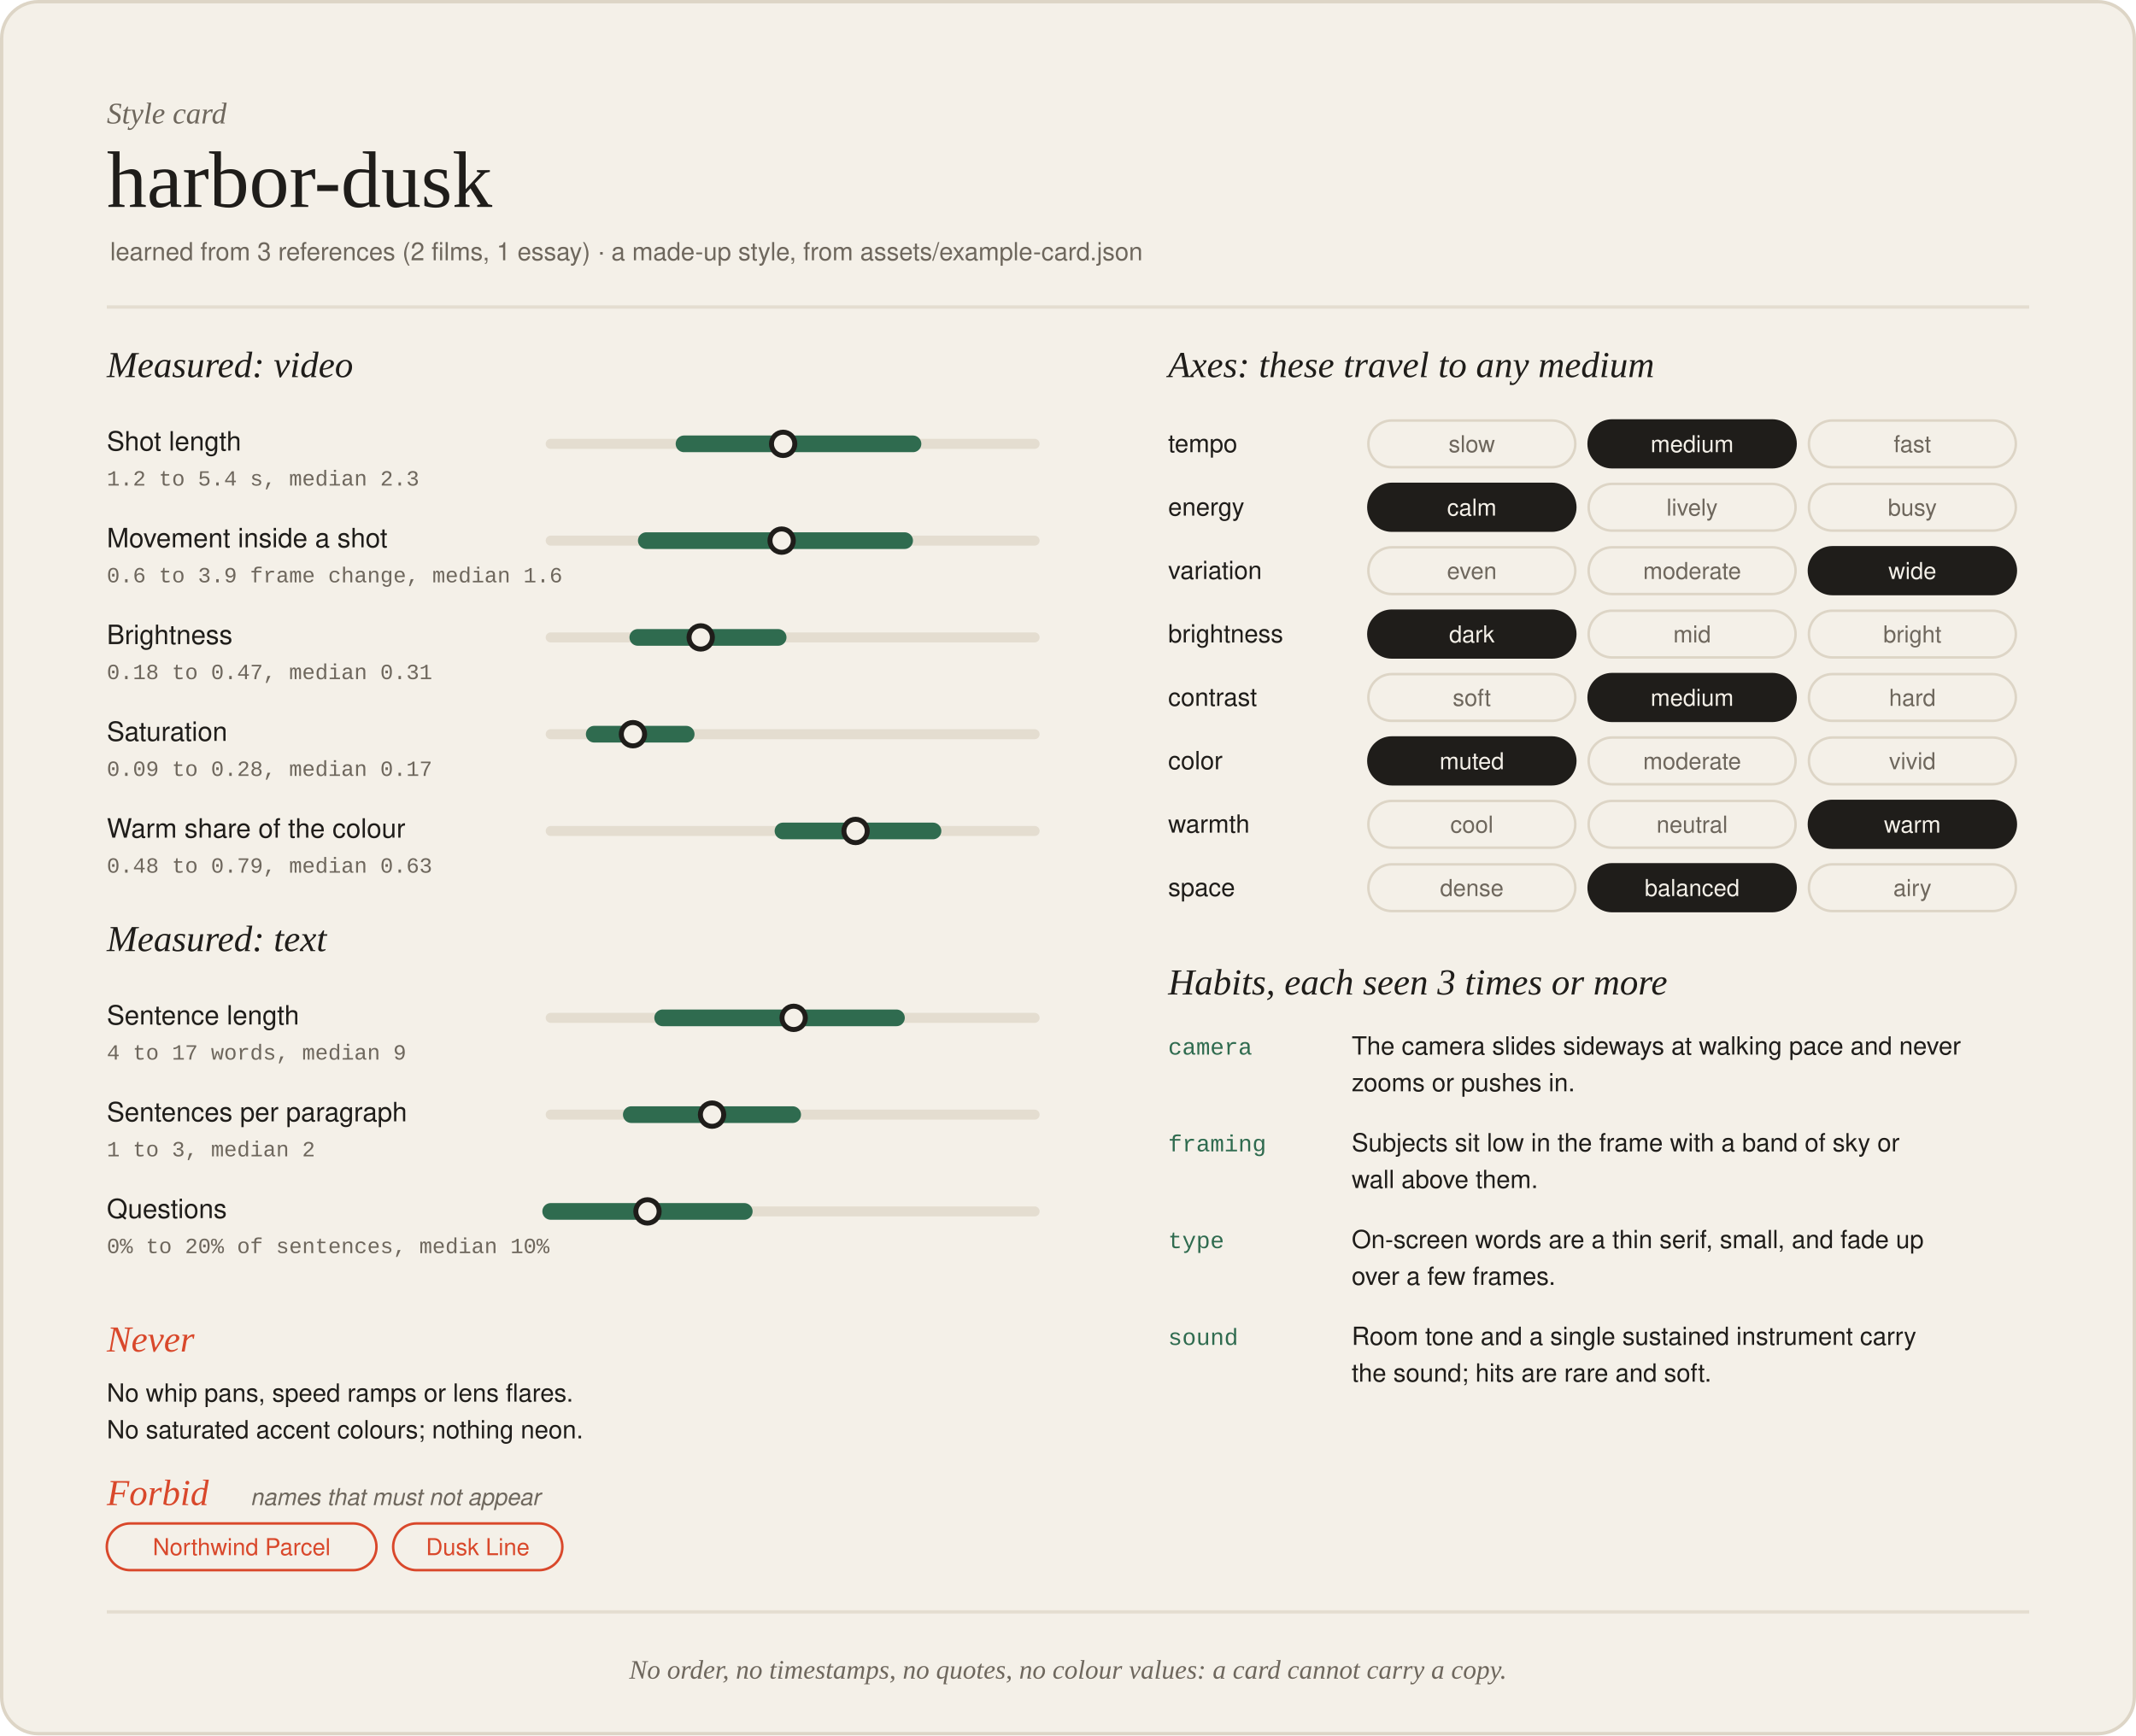
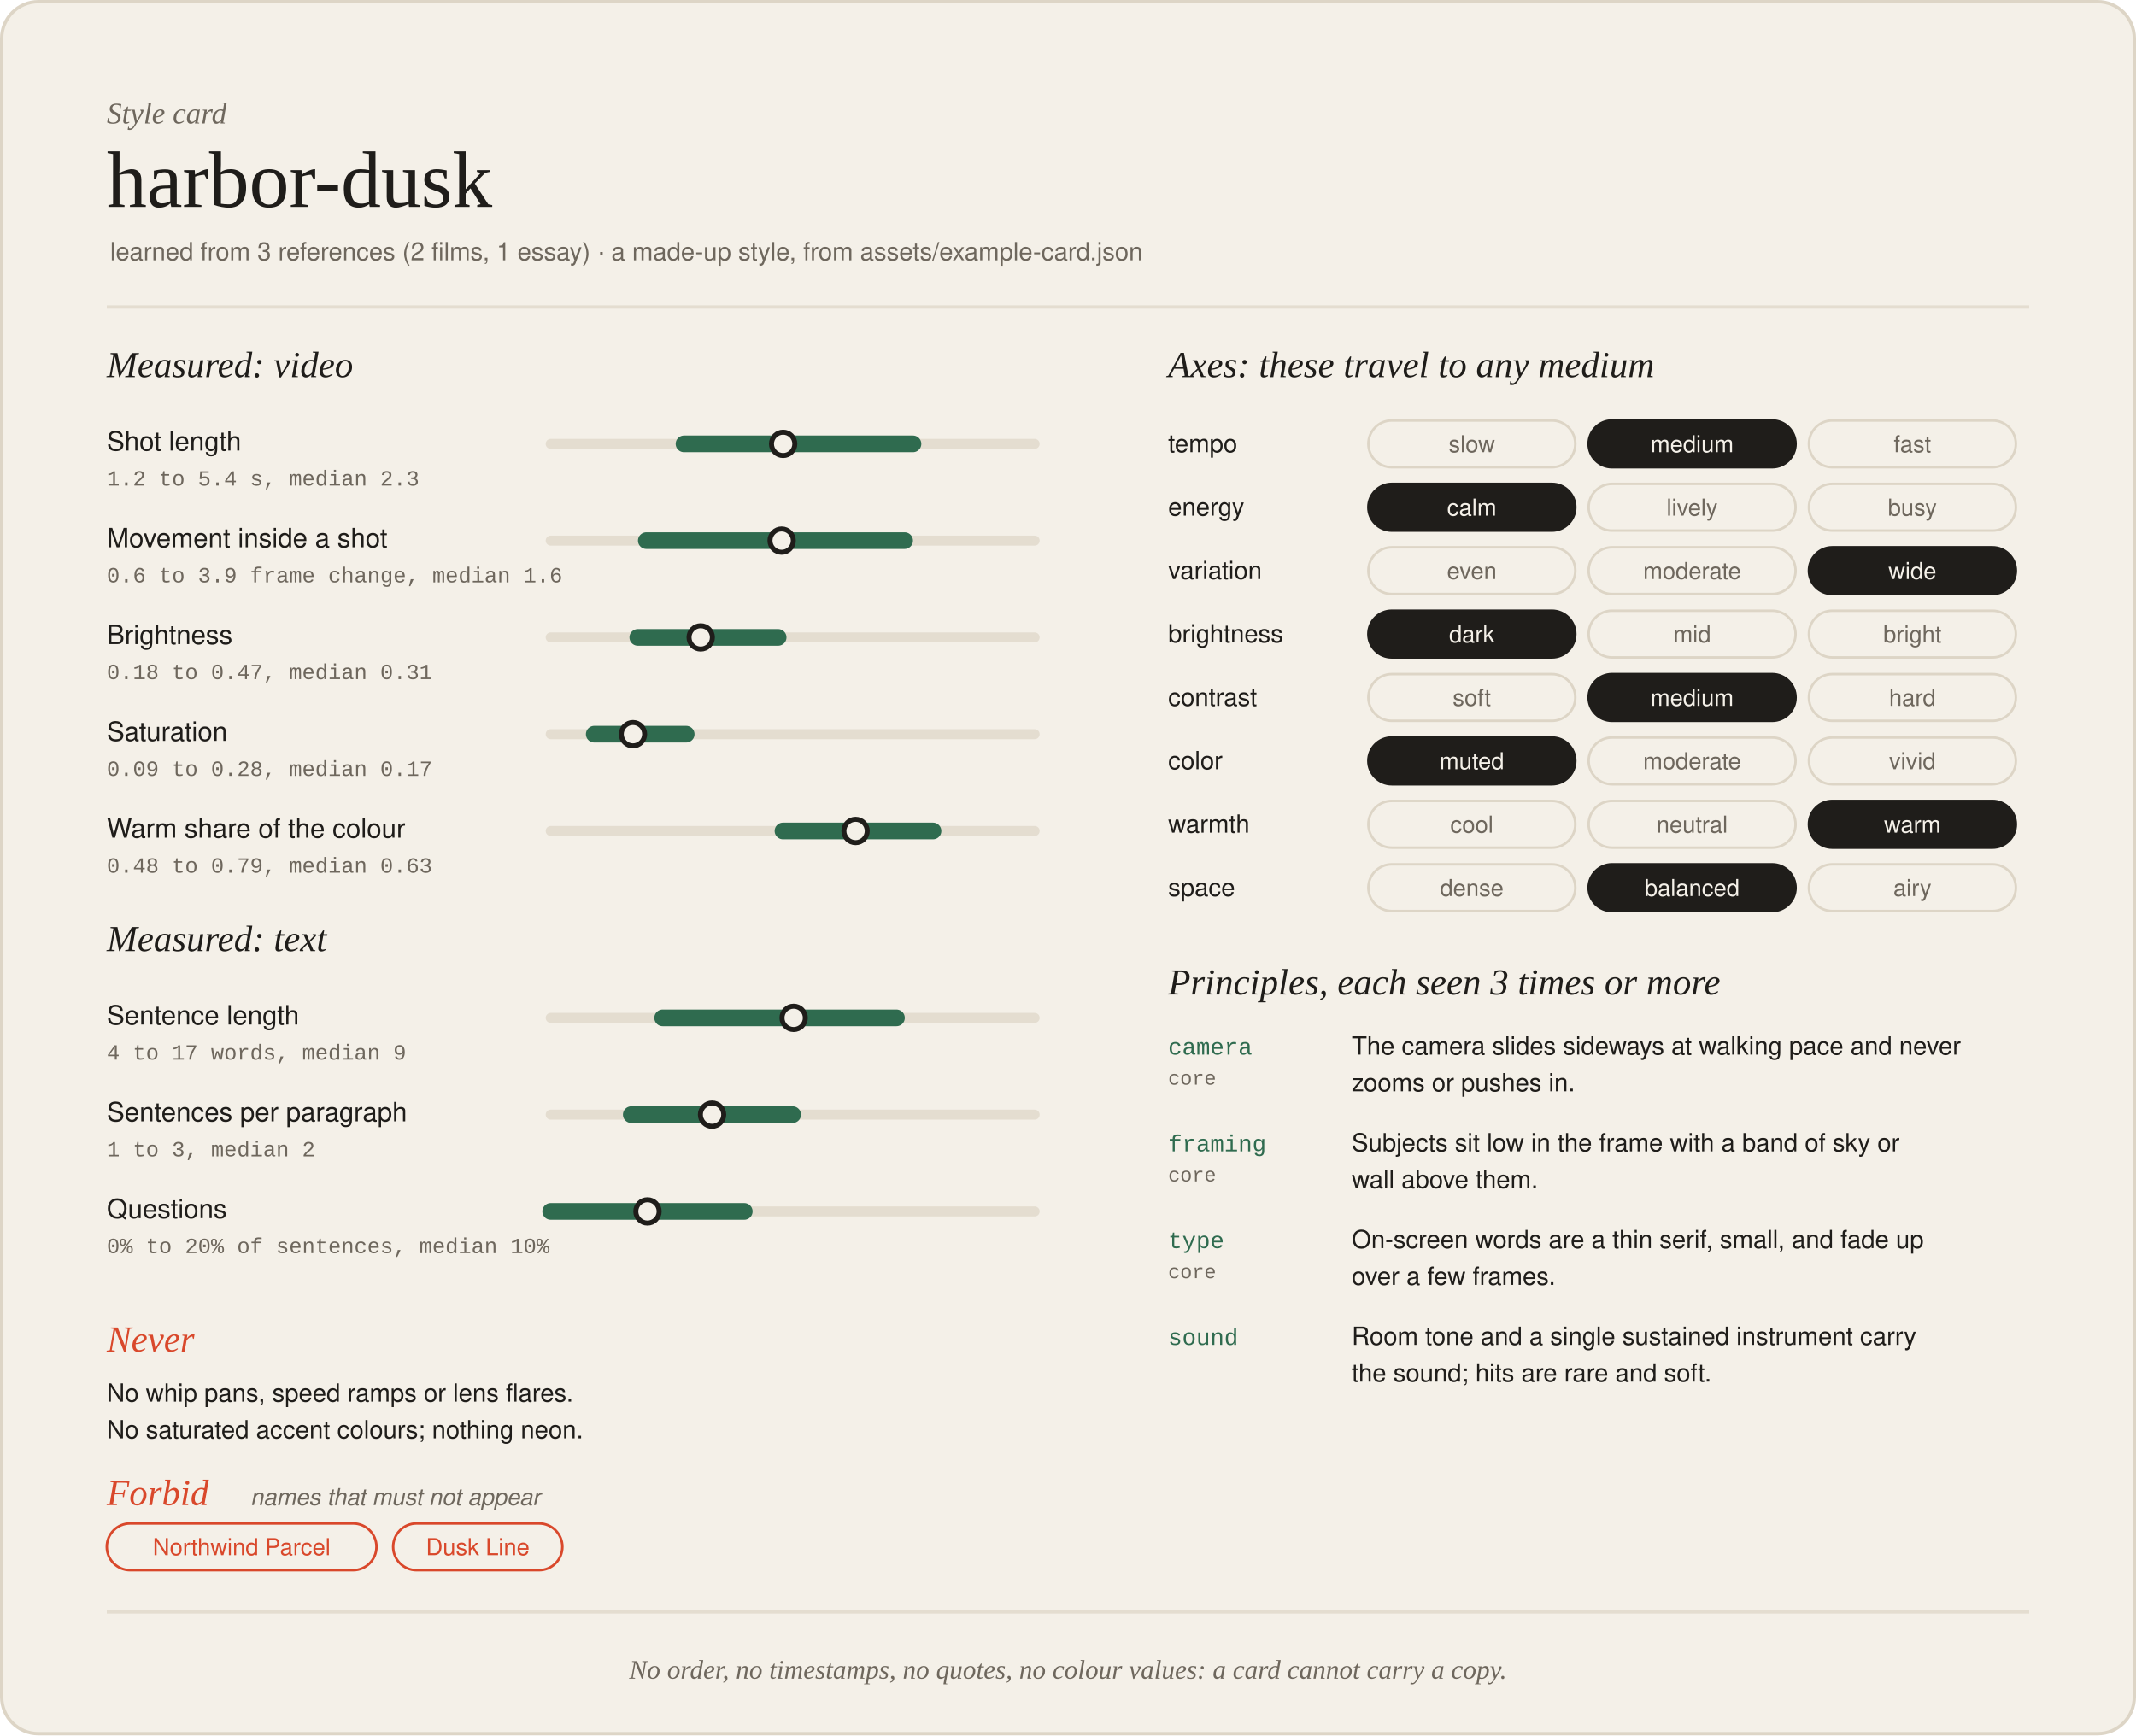
<svg xmlns="http://www.w3.org/2000/svg" viewBox="0 0 1280 1040" width="1280" height="1040" role="img" aria-label="A style card drawn from assets/example-card.json">
  <rect x="1" y="1" width="1278" height="1038" rx="22" fill="#F4F0E8" stroke="#DDD5C6" stroke-width="2" />
  <text x="64.0" y="74.0" font-family="Georgia, 'Times New Roman', serif" font-size="18" fill="#6E675D" font-style="italic">Style card</text>
  <text x="64.0" y="124.0" font-family="Georgia, 'Times New Roman', serif" font-size="48" fill="#1F1D1A">harbor-dusk</text>
  <text x="66.0" y="156.0" font-family="-apple-system, BlinkMacSystemFont, 'Segoe UI', Helvetica, Arial, sans-serif" font-size="15" fill="#6E675D">learned from 3 references (2 films, 1 essay)  ·  a made-up style, from assets/example-card.json</text>
  <line x1="64" y1="184" x2="1216" y2="184" stroke="#E4DDD0" stroke-width="2" />
  <text x="64.0" y="226.0" font-family="Georgia, 'Times New Roman', serif" font-size="22" fill="#1F1D1A" font-style="italic">Measured: video</text>
  <text x="64.0" y="270.0" font-family="-apple-system, BlinkMacSystemFont, 'Segoe UI', Helvetica, Arial, sans-serif" font-size="16" fill="#1F1D1A">Shot length</text>
  <text x="64.0" y="291.0" font-family="ui-monospace, SFMono-Regular, Menlo, Consolas, 'Liberation Mono', monospace" font-size="13" fill="#6E675D">1.2 to 5.4 s, median 2.3</text>
  <line x1="330" y1="266" x2="620" y2="266" stroke="#E4DDD0" stroke-width="6" stroke-linecap="round" />
  <line x1="409.9" y1="266" x2="547.1" y2="266" stroke="#2F6B4F" stroke-width="10" stroke-linecap="round" />
  <circle cx="469.3" cy="266" r="7" fill="#F4F0E8" stroke="#1F1D1A" stroke-width="3" />
  <text x="64.0" y="328.0" font-family="-apple-system, BlinkMacSystemFont, 'Segoe UI', Helvetica, Arial, sans-serif" font-size="16" fill="#1F1D1A">Movement inside a shot</text>
  <text x="64.0" y="349.0" font-family="ui-monospace, SFMono-Regular, Menlo, Consolas, 'Liberation Mono', monospace" font-size="13" fill="#6E675D">0.6 to 3.9 frame change, median 1.6</text>
  <line x1="330" y1="324" x2="620" y2="324" stroke="#E4DDD0" stroke-width="6" stroke-linecap="round" />
  <line x1="387.3" y1="324" x2="542.1" y2="324" stroke="#2F6B4F" stroke-width="10" stroke-linecap="round" />
  <circle cx="468.4" cy="324" r="7" fill="#F4F0E8" stroke="#1F1D1A" stroke-width="3" />
  <text x="64.0" y="386.0" font-family="-apple-system, BlinkMacSystemFont, 'Segoe UI', Helvetica, Arial, sans-serif" font-size="16" fill="#1F1D1A">Brightness</text>
  <text x="64.0" y="407.0" font-family="ui-monospace, SFMono-Regular, Menlo, Consolas, 'Liberation Mono', monospace" font-size="13" fill="#6E675D">0.18 to 0.47, median 0.31</text>
  <line x1="330" y1="382" x2="620" y2="382" stroke="#E4DDD0" stroke-width="6" stroke-linecap="round" />
  <line x1="382.2" y1="382" x2="466.3" y2="382" stroke="#2F6B4F" stroke-width="10" stroke-linecap="round" />
  <circle cx="419.9" cy="382" r="7" fill="#F4F0E8" stroke="#1F1D1A" stroke-width="3" />
  <text x="64.0" y="444.0" font-family="-apple-system, BlinkMacSystemFont, 'Segoe UI', Helvetica, Arial, sans-serif" font-size="16" fill="#1F1D1A">Saturation</text>
  <text x="64.0" y="465.0" font-family="ui-monospace, SFMono-Regular, Menlo, Consolas, 'Liberation Mono', monospace" font-size="13" fill="#6E675D">0.09 to 0.28, median 0.17</text>
  <line x1="330" y1="440" x2="620" y2="440" stroke="#E4DDD0" stroke-width="6" stroke-linecap="round" />
  <line x1="356.1" y1="440" x2="411.2" y2="440" stroke="#2F6B4F" stroke-width="10" stroke-linecap="round" />
  <circle cx="379.3" cy="440" r="7" fill="#F4F0E8" stroke="#1F1D1A" stroke-width="3" />
  <text x="64.0" y="502.0" font-family="-apple-system, BlinkMacSystemFont, 'Segoe UI', Helvetica, Arial, sans-serif" font-size="16" fill="#1F1D1A">Warm share of the colour</text>
  <text x="64.0" y="523.0" font-family="ui-monospace, SFMono-Regular, Menlo, Consolas, 'Liberation Mono', monospace" font-size="13" fill="#6E675D">0.48 to 0.79, median 0.63</text>
  <line x1="330" y1="498" x2="620" y2="498" stroke="#E4DDD0" stroke-width="6" stroke-linecap="round" />
  <line x1="469.2" y1="498" x2="559.1" y2="498" stroke="#2F6B4F" stroke-width="10" stroke-linecap="round" />
  <circle cx="512.7" cy="498" r="7" fill="#F4F0E8" stroke="#1F1D1A" stroke-width="3" />
  <text x="64.0" y="570.0" font-family="Georgia, 'Times New Roman', serif" font-size="22" fill="#1F1D1A" font-style="italic">Measured: text</text>
  <text x="64.0" y="614.0" font-family="-apple-system, BlinkMacSystemFont, 'Segoe UI', Helvetica, Arial, sans-serif" font-size="16" fill="#1F1D1A">Sentence length</text>
  <text x="64.0" y="635.0" font-family="ui-monospace, SFMono-Regular, Menlo, Consolas, 'Liberation Mono', monospace" font-size="13" fill="#6E675D">4 to 17 words, median 9</text>
  <line x1="330" y1="610" x2="620" y2="610" stroke="#E4DDD0" stroke-width="6" stroke-linecap="round" />
  <line x1="397.1" y1="610" x2="537.2" y2="610" stroke="#2F6B4F" stroke-width="10" stroke-linecap="round" />
  <circle cx="475.6" cy="610" r="7" fill="#F4F0E8" stroke="#1F1D1A" stroke-width="3" />
  <text x="64.0" y="672.0" font-family="-apple-system, BlinkMacSystemFont, 'Segoe UI', Helvetica, Arial, sans-serif" font-size="16" fill="#1F1D1A">Sentences per paragraph</text>
  <text x="64.0" y="693.0" font-family="ui-monospace, SFMono-Regular, Menlo, Consolas, 'Liberation Mono', monospace" font-size="13" fill="#6E675D">1 to 3, median 2</text>
  <line x1="330" y1="668" x2="620" y2="668" stroke="#E4DDD0" stroke-width="6" stroke-linecap="round" />
  <line x1="378.3" y1="668" x2="475.0" y2="668" stroke="#2F6B4F" stroke-width="10" stroke-linecap="round" />
  <circle cx="426.7" cy="668" r="7" fill="#F4F0E8" stroke="#1F1D1A" stroke-width="3" />
  <text x="64.0" y="730.0" font-family="-apple-system, BlinkMacSystemFont, 'Segoe UI', Helvetica, Arial, sans-serif" font-size="16" fill="#1F1D1A">Questions</text>
  <text x="64.0" y="751.0" font-family="ui-monospace, SFMono-Regular, Menlo, Consolas, 'Liberation Mono', monospace" font-size="13" fill="#6E675D">0% to 20% of sentences, median 10%</text>
  <line x1="330" y1="726" x2="620" y2="726" stroke="#E4DDD0" stroke-width="6" stroke-linecap="round" />
  <line x1="330.0" y1="726" x2="446.0" y2="726" stroke="#2F6B4F" stroke-width="10" stroke-linecap="round" />
  <circle cx="388.0" cy="726" r="7" fill="#F4F0E8" stroke="#1F1D1A" stroke-width="3" />
  <text x="700.0" y="226.0" font-family="Georgia, 'Times New Roman', serif" font-size="22" fill="#1F1D1A" font-style="italic">Axes: these travel to any medium</text>
  <text x="700.0" y="271.0" font-family="-apple-system, BlinkMacSystemFont, 'Segoe UI', Helvetica, Arial, sans-serif" font-size="15" fill="#1F1D1A">tempo</text>
  <rect x="820" y="252" width="124" height="28" rx="14" fill="none" stroke="#DDD5C6" stroke-width="1.5" />
  <text x="882.0" y="271.0" font-family="-apple-system, BlinkMacSystemFont, 'Segoe UI', Helvetica, Arial, sans-serif" font-size="14" fill="#6E675D" text-anchor="middle">slow</text>
  <rect x="952" y="252" width="124" height="28" rx="14" fill="#1F1D1A" stroke="#1F1D1A" stroke-width="1.5" />
  <text x="1014.0" y="271.0" font-family="-apple-system, BlinkMacSystemFont, 'Segoe UI', Helvetica, Arial, sans-serif" font-size="14" fill="#F4F0E8" text-anchor="middle">medium</text>
  <rect x="1084" y="252" width="124" height="28" rx="14" fill="none" stroke="#DDD5C6" stroke-width="1.5" />
  <text x="1146.0" y="271.0" font-family="-apple-system, BlinkMacSystemFont, 'Segoe UI', Helvetica, Arial, sans-serif" font-size="14" fill="#6E675D" text-anchor="middle">fast</text>
  <text x="700.0" y="309.0" font-family="-apple-system, BlinkMacSystemFont, 'Segoe UI', Helvetica, Arial, sans-serif" font-size="15" fill="#1F1D1A">energy</text>
  <rect x="820" y="290" width="124" height="28" rx="14" fill="#1F1D1A" stroke="#1F1D1A" stroke-width="1.5" />
  <text x="882.0" y="309.0" font-family="-apple-system, BlinkMacSystemFont, 'Segoe UI', Helvetica, Arial, sans-serif" font-size="14" fill="#F4F0E8" text-anchor="middle">calm</text>
  <rect x="952" y="290" width="124" height="28" rx="14" fill="none" stroke="#DDD5C6" stroke-width="1.5" />
  <text x="1014.0" y="309.0" font-family="-apple-system, BlinkMacSystemFont, 'Segoe UI', Helvetica, Arial, sans-serif" font-size="14" fill="#6E675D" text-anchor="middle">lively</text>
  <rect x="1084" y="290" width="124" height="28" rx="14" fill="none" stroke="#DDD5C6" stroke-width="1.5" />
  <text x="1146.0" y="309.0" font-family="-apple-system, BlinkMacSystemFont, 'Segoe UI', Helvetica, Arial, sans-serif" font-size="14" fill="#6E675D" text-anchor="middle">busy</text>
  <text x="700.0" y="347.0" font-family="-apple-system, BlinkMacSystemFont, 'Segoe UI', Helvetica, Arial, sans-serif" font-size="15" fill="#1F1D1A">variation</text>
  <rect x="820" y="328" width="124" height="28" rx="14" fill="none" stroke="#DDD5C6" stroke-width="1.5" />
  <text x="882.0" y="347.0" font-family="-apple-system, BlinkMacSystemFont, 'Segoe UI', Helvetica, Arial, sans-serif" font-size="14" fill="#6E675D" text-anchor="middle">even</text>
  <rect x="952" y="328" width="124" height="28" rx="14" fill="none" stroke="#DDD5C6" stroke-width="1.5" />
  <text x="1014.0" y="347.0" font-family="-apple-system, BlinkMacSystemFont, 'Segoe UI', Helvetica, Arial, sans-serif" font-size="14" fill="#6E675D" text-anchor="middle">moderate</text>
  <rect x="1084" y="328" width="124" height="28" rx="14" fill="#1F1D1A" stroke="#1F1D1A" stroke-width="1.5" />
  <text x="1146.0" y="347.0" font-family="-apple-system, BlinkMacSystemFont, 'Segoe UI', Helvetica, Arial, sans-serif" font-size="14" fill="#F4F0E8" text-anchor="middle">wide</text>
  <text x="700.0" y="385.0" font-family="-apple-system, BlinkMacSystemFont, 'Segoe UI', Helvetica, Arial, sans-serif" font-size="15" fill="#1F1D1A">brightness</text>
  <rect x="820" y="366" width="124" height="28" rx="14" fill="#1F1D1A" stroke="#1F1D1A" stroke-width="1.5" />
  <text x="882.0" y="385.0" font-family="-apple-system, BlinkMacSystemFont, 'Segoe UI', Helvetica, Arial, sans-serif" font-size="14" fill="#F4F0E8" text-anchor="middle">dark</text>
  <rect x="952" y="366" width="124" height="28" rx="14" fill="none" stroke="#DDD5C6" stroke-width="1.5" />
  <text x="1014.0" y="385.0" font-family="-apple-system, BlinkMacSystemFont, 'Segoe UI', Helvetica, Arial, sans-serif" font-size="14" fill="#6E675D" text-anchor="middle">mid</text>
  <rect x="1084" y="366" width="124" height="28" rx="14" fill="none" stroke="#DDD5C6" stroke-width="1.5" />
  <text x="1146.0" y="385.0" font-family="-apple-system, BlinkMacSystemFont, 'Segoe UI', Helvetica, Arial, sans-serif" font-size="14" fill="#6E675D" text-anchor="middle">bright</text>
  <text x="700.0" y="423.0" font-family="-apple-system, BlinkMacSystemFont, 'Segoe UI', Helvetica, Arial, sans-serif" font-size="15" fill="#1F1D1A">contrast</text>
  <rect x="820" y="404" width="124" height="28" rx="14" fill="none" stroke="#DDD5C6" stroke-width="1.5" />
  <text x="882.0" y="423.0" font-family="-apple-system, BlinkMacSystemFont, 'Segoe UI', Helvetica, Arial, sans-serif" font-size="14" fill="#6E675D" text-anchor="middle">soft</text>
  <rect x="952" y="404" width="124" height="28" rx="14" fill="#1F1D1A" stroke="#1F1D1A" stroke-width="1.5" />
  <text x="1014.0" y="423.0" font-family="-apple-system, BlinkMacSystemFont, 'Segoe UI', Helvetica, Arial, sans-serif" font-size="14" fill="#F4F0E8" text-anchor="middle">medium</text>
  <rect x="1084" y="404" width="124" height="28" rx="14" fill="none" stroke="#DDD5C6" stroke-width="1.5" />
  <text x="1146.0" y="423.0" font-family="-apple-system, BlinkMacSystemFont, 'Segoe UI', Helvetica, Arial, sans-serif" font-size="14" fill="#6E675D" text-anchor="middle">hard</text>
  <text x="700.0" y="461.0" font-family="-apple-system, BlinkMacSystemFont, 'Segoe UI', Helvetica, Arial, sans-serif" font-size="15" fill="#1F1D1A">color</text>
  <rect x="820" y="442" width="124" height="28" rx="14" fill="#1F1D1A" stroke="#1F1D1A" stroke-width="1.5" />
  <text x="882.0" y="461.0" font-family="-apple-system, BlinkMacSystemFont, 'Segoe UI', Helvetica, Arial, sans-serif" font-size="14" fill="#F4F0E8" text-anchor="middle">muted</text>
  <rect x="952" y="442" width="124" height="28" rx="14" fill="none" stroke="#DDD5C6" stroke-width="1.5" />
  <text x="1014.0" y="461.0" font-family="-apple-system, BlinkMacSystemFont, 'Segoe UI', Helvetica, Arial, sans-serif" font-size="14" fill="#6E675D" text-anchor="middle">moderate</text>
  <rect x="1084" y="442" width="124" height="28" rx="14" fill="none" stroke="#DDD5C6" stroke-width="1.5" />
  <text x="1146.0" y="461.0" font-family="-apple-system, BlinkMacSystemFont, 'Segoe UI', Helvetica, Arial, sans-serif" font-size="14" fill="#6E675D" text-anchor="middle">vivid</text>
  <text x="700.0" y="499.0" font-family="-apple-system, BlinkMacSystemFont, 'Segoe UI', Helvetica, Arial, sans-serif" font-size="15" fill="#1F1D1A">warmth</text>
  <rect x="820" y="480" width="124" height="28" rx="14" fill="none" stroke="#DDD5C6" stroke-width="1.5" />
  <text x="882.0" y="499.0" font-family="-apple-system, BlinkMacSystemFont, 'Segoe UI', Helvetica, Arial, sans-serif" font-size="14" fill="#6E675D" text-anchor="middle">cool</text>
  <rect x="952" y="480" width="124" height="28" rx="14" fill="none" stroke="#DDD5C6" stroke-width="1.5" />
  <text x="1014.0" y="499.0" font-family="-apple-system, BlinkMacSystemFont, 'Segoe UI', Helvetica, Arial, sans-serif" font-size="14" fill="#6E675D" text-anchor="middle">neutral</text>
  <rect x="1084" y="480" width="124" height="28" rx="14" fill="#1F1D1A" stroke="#1F1D1A" stroke-width="1.5" />
  <text x="1146.0" y="499.0" font-family="-apple-system, BlinkMacSystemFont, 'Segoe UI', Helvetica, Arial, sans-serif" font-size="14" fill="#F4F0E8" text-anchor="middle">warm</text>
  <text x="700.0" y="537.0" font-family="-apple-system, BlinkMacSystemFont, 'Segoe UI', Helvetica, Arial, sans-serif" font-size="15" fill="#1F1D1A">space</text>
  <rect x="820" y="518" width="124" height="28" rx="14" fill="none" stroke="#DDD5C6" stroke-width="1.5" />
  <text x="882.0" y="537.0" font-family="-apple-system, BlinkMacSystemFont, 'Segoe UI', Helvetica, Arial, sans-serif" font-size="14" fill="#6E675D" text-anchor="middle">dense</text>
  <rect x="952" y="518" width="124" height="28" rx="14" fill="#1F1D1A" stroke="#1F1D1A" stroke-width="1.5" />
  <text x="1014.0" y="537.0" font-family="-apple-system, BlinkMacSystemFont, 'Segoe UI', Helvetica, Arial, sans-serif" font-size="14" fill="#F4F0E8" text-anchor="middle">balanced</text>
  <rect x="1084" y="518" width="124" height="28" rx="14" fill="none" stroke="#DDD5C6" stroke-width="1.5" />
  <text x="1146.0" y="537.0" font-family="-apple-system, BlinkMacSystemFont, 'Segoe UI', Helvetica, Arial, sans-serif" font-size="14" fill="#6E675D" text-anchor="middle">airy</text>
-   <text x="700.0" y="596.0" font-family="Georgia, 'Times New Roman', serif" font-size="22" fill="#1F1D1A" font-style="italic">Habits, each seen 3 times or more</text>
+   <text x="700.0" y="596.0" font-family="Georgia, 'Times New Roman', serif" font-size="22" fill="#1F1D1A" font-style="italic">Principles, each seen 3 times or more</text>
  <text x="700.0" y="632.0" font-family="ui-monospace, SFMono-Regular, Menlo, Consolas, 'Liberation Mono', monospace" font-size="14" fill="#2F6B4F">camera</text>
+   <text x="700.0" y="650.0" font-family="ui-monospace, SFMono-Regular, Menlo, Consolas, 'Liberation Mono', monospace" font-size="12" fill="#6E675D">core</text>
  <text x="810.0" y="632.0" font-family="-apple-system, BlinkMacSystemFont, 'Segoe UI', Helvetica, Arial, sans-serif" font-size="15" fill="#1F1D1A">The camera slides sideways at walking pace and never</text>
  <text x="810.0" y="654.0" font-family="-apple-system, BlinkMacSystemFont, 'Segoe UI', Helvetica, Arial, sans-serif" font-size="15" fill="#1F1D1A">zooms or pushes in.</text>
  <text x="700.0" y="690.0" font-family="ui-monospace, SFMono-Regular, Menlo, Consolas, 'Liberation Mono', monospace" font-size="14" fill="#2F6B4F">framing</text>
+   <text x="700.0" y="708.0" font-family="ui-monospace, SFMono-Regular, Menlo, Consolas, 'Liberation Mono', monospace" font-size="12" fill="#6E675D">core</text>
  <text x="810.0" y="690.0" font-family="-apple-system, BlinkMacSystemFont, 'Segoe UI', Helvetica, Arial, sans-serif" font-size="15" fill="#1F1D1A">Subjects sit low in the frame with a band of sky or</text>
  <text x="810.0" y="712.0" font-family="-apple-system, BlinkMacSystemFont, 'Segoe UI', Helvetica, Arial, sans-serif" font-size="15" fill="#1F1D1A">wall above them.</text>
  <text x="700.0" y="748.0" font-family="ui-monospace, SFMono-Regular, Menlo, Consolas, 'Liberation Mono', monospace" font-size="14" fill="#2F6B4F">type</text>
+   <text x="700.0" y="766.0" font-family="ui-monospace, SFMono-Regular, Menlo, Consolas, 'Liberation Mono', monospace" font-size="12" fill="#6E675D">core</text>
  <text x="810.0" y="748.0" font-family="-apple-system, BlinkMacSystemFont, 'Segoe UI', Helvetica, Arial, sans-serif" font-size="15" fill="#1F1D1A">On-screen words are a thin serif, small, and fade up</text>
  <text x="810.0" y="770.0" font-family="-apple-system, BlinkMacSystemFont, 'Segoe UI', Helvetica, Arial, sans-serif" font-size="15" fill="#1F1D1A">over a few frames.</text>
  <text x="700.0" y="806.0" font-family="ui-monospace, SFMono-Regular, Menlo, Consolas, 'Liberation Mono', monospace" font-size="14" fill="#2F6B4F">sound</text>
  <text x="810.0" y="806.0" font-family="-apple-system, BlinkMacSystemFont, 'Segoe UI', Helvetica, Arial, sans-serif" font-size="15" fill="#1F1D1A">Room tone and a single sustained instrument carry</text>
  <text x="810.0" y="828.0" font-family="-apple-system, BlinkMacSystemFont, 'Segoe UI', Helvetica, Arial, sans-serif" font-size="15" fill="#1F1D1A">the sound; hits are rare and soft.</text>
  <text x="64.0" y="810.0" font-family="Georgia, 'Times New Roman', serif" font-size="22" fill="#D9482B" font-style="italic">Never</text>
  <text x="64.0" y="840.0" font-family="-apple-system, BlinkMacSystemFont, 'Segoe UI', Helvetica, Arial, sans-serif" font-size="15" fill="#1F1D1A">No whip pans, speed ramps or lens flares.</text>
  <text x="64.0" y="862.0" font-family="-apple-system, BlinkMacSystemFont, 'Segoe UI', Helvetica, Arial, sans-serif" font-size="15" fill="#1F1D1A">No saturated accent colours; nothing neon.</text>
  <text x="64.0" y="902.0" font-family="Georgia, 'Times New Roman', serif" font-size="22" fill="#D9482B" font-style="italic">Forbid</text>
  <text x="150.0" y="902.0" font-family="-apple-system, BlinkMacSystemFont, 'Segoe UI', Helvetica, Arial, sans-serif" font-size="14" fill="#6E675D" font-style="italic">names that must not appear</text>
  <rect x="64" y="913" width="161.6" height="28" rx="14" fill="none" stroke="#D9482B" stroke-width="1.5" />
  <text x="144.8" y="932.0" font-family="-apple-system, BlinkMacSystemFont, 'Segoe UI', Helvetica, Arial, sans-serif" font-size="14" fill="#D9482B" text-anchor="middle">Northwind Parcel</text>
  <rect x="235.6" y="913" width="101.4" height="28" rx="14" fill="none" stroke="#D9482B" stroke-width="1.5" />
  <text x="286.3" y="932.0" font-family="-apple-system, BlinkMacSystemFont, 'Segoe UI', Helvetica, Arial, sans-serif" font-size="14" fill="#D9482B" text-anchor="middle">Dusk Line</text>
  <line x1="64" y1="966" x2="1216" y2="966" stroke="#E4DDD0" stroke-width="2" />
  <text x="640.0" y="1006.0" font-family="Georgia, 'Times New Roman', serif" font-size="16" fill="#6E675D" font-style="italic" text-anchor="middle">No order, no timestamps, no quotes, no colour values: a card cannot carry a copy.</text>
</svg>
